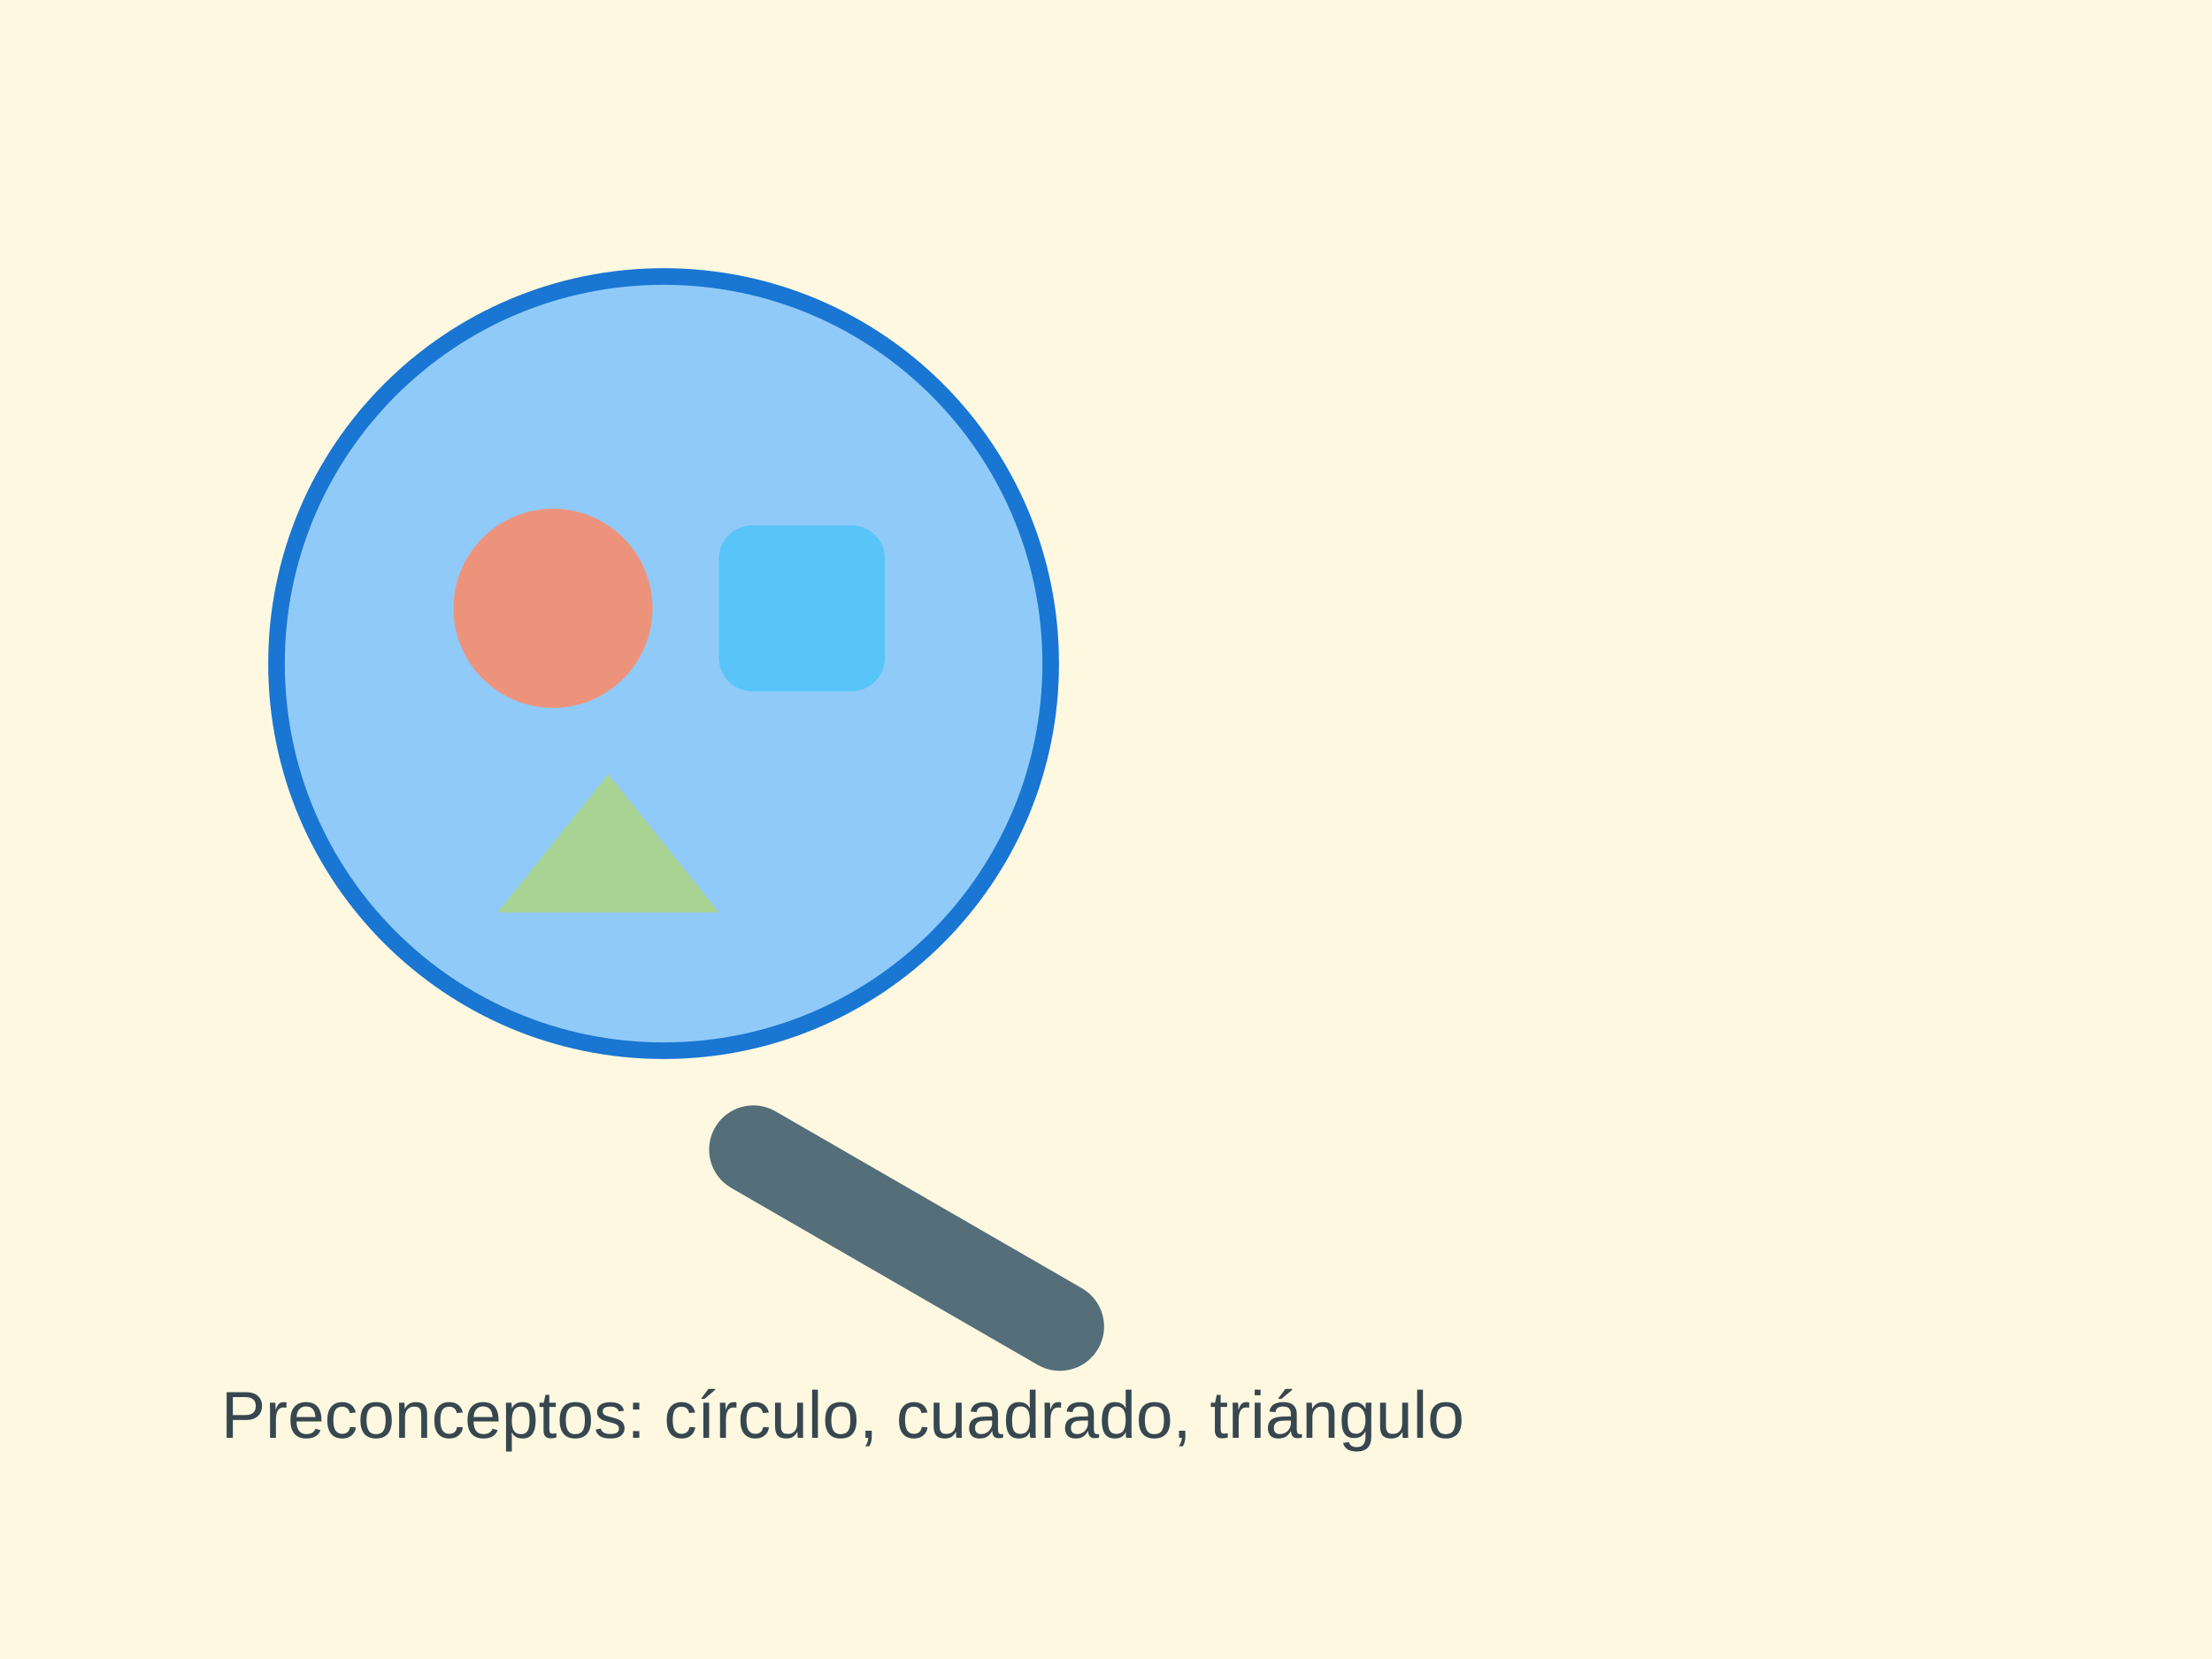
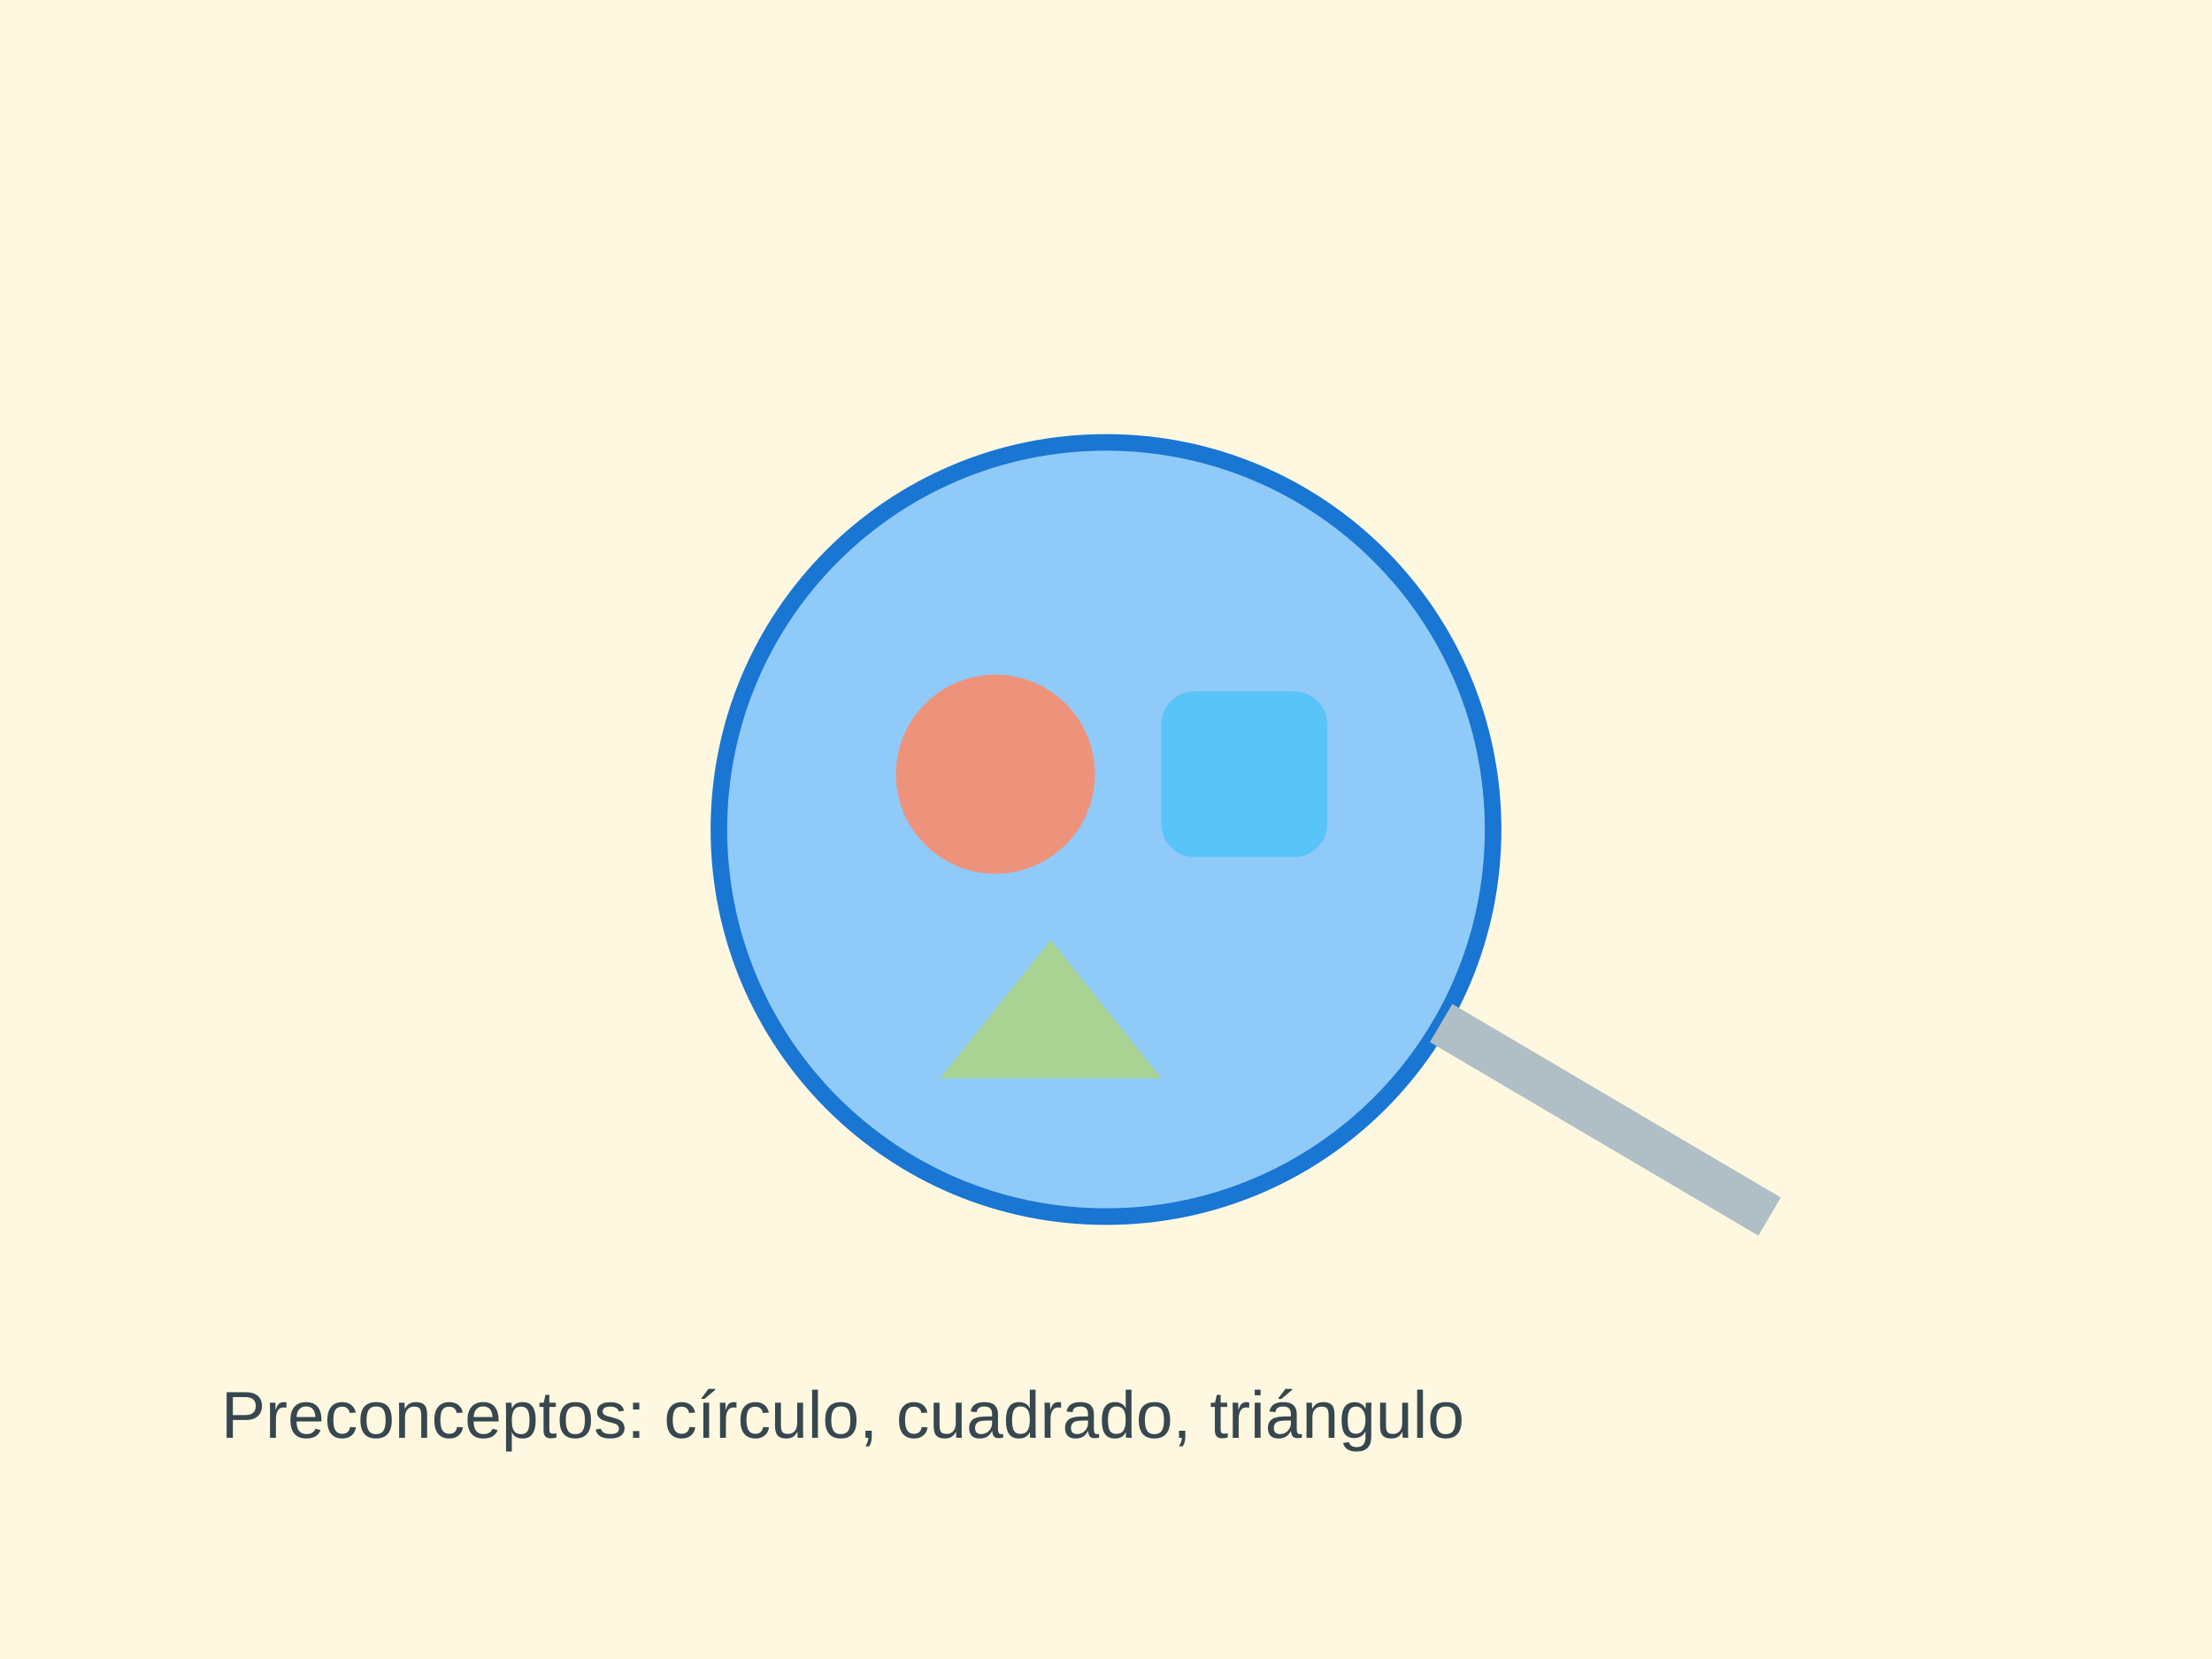
<svg xmlns="http://www.w3.org/2000/svg" width="400" height="300" viewBox="0 0 400 300">
  <style>
    .bg { fill: #FFF8E1; }
    .magnifier { fill: #90CAF9; stroke: #1976D2; stroke-width: 3; }
-     .handle { fill: #546E7A; }
+     .handle { stroke: #B0BEC5; stroke-width: 8; fill: none; }
    .shape { fill-opacity: 0.85; }
    .label { fill: #37474F; font-family: 'Arial'; font-size: 12px; }
  </style>
  <rect width="400" height="300" class="bg" />
-   <g transform="translate(120,120)">
+   <g transform="translate(200,150)">
    <circle cx="0" cy="0" r="70" class="magnifier" />
-     <rect x="50" y="60" width="80" height="16" rx="8" class="handle" transform="rotate(30)" />
+     <line x1="60.6" y1="35" x2="120" y2="70" class="handle" />
  </g>
-   <g transform="translate(120,120)">
+   <g transform="translate(200,150)">
    <circle cx="-20" cy="-10" r="18" class="shape" fill="#FF8A65" />
    <rect x="10" y="-25" width="30" height="30" rx="6" class="shape" fill="#4FC3F7" />
    <polygon points="-10,20 10,45 -30,45" class="shape" fill="#AED581" />
  </g>
  <text x="40" y="260" class="label">Preconceptos: círculo, cuadrado, triángulo</text>
</svg>
